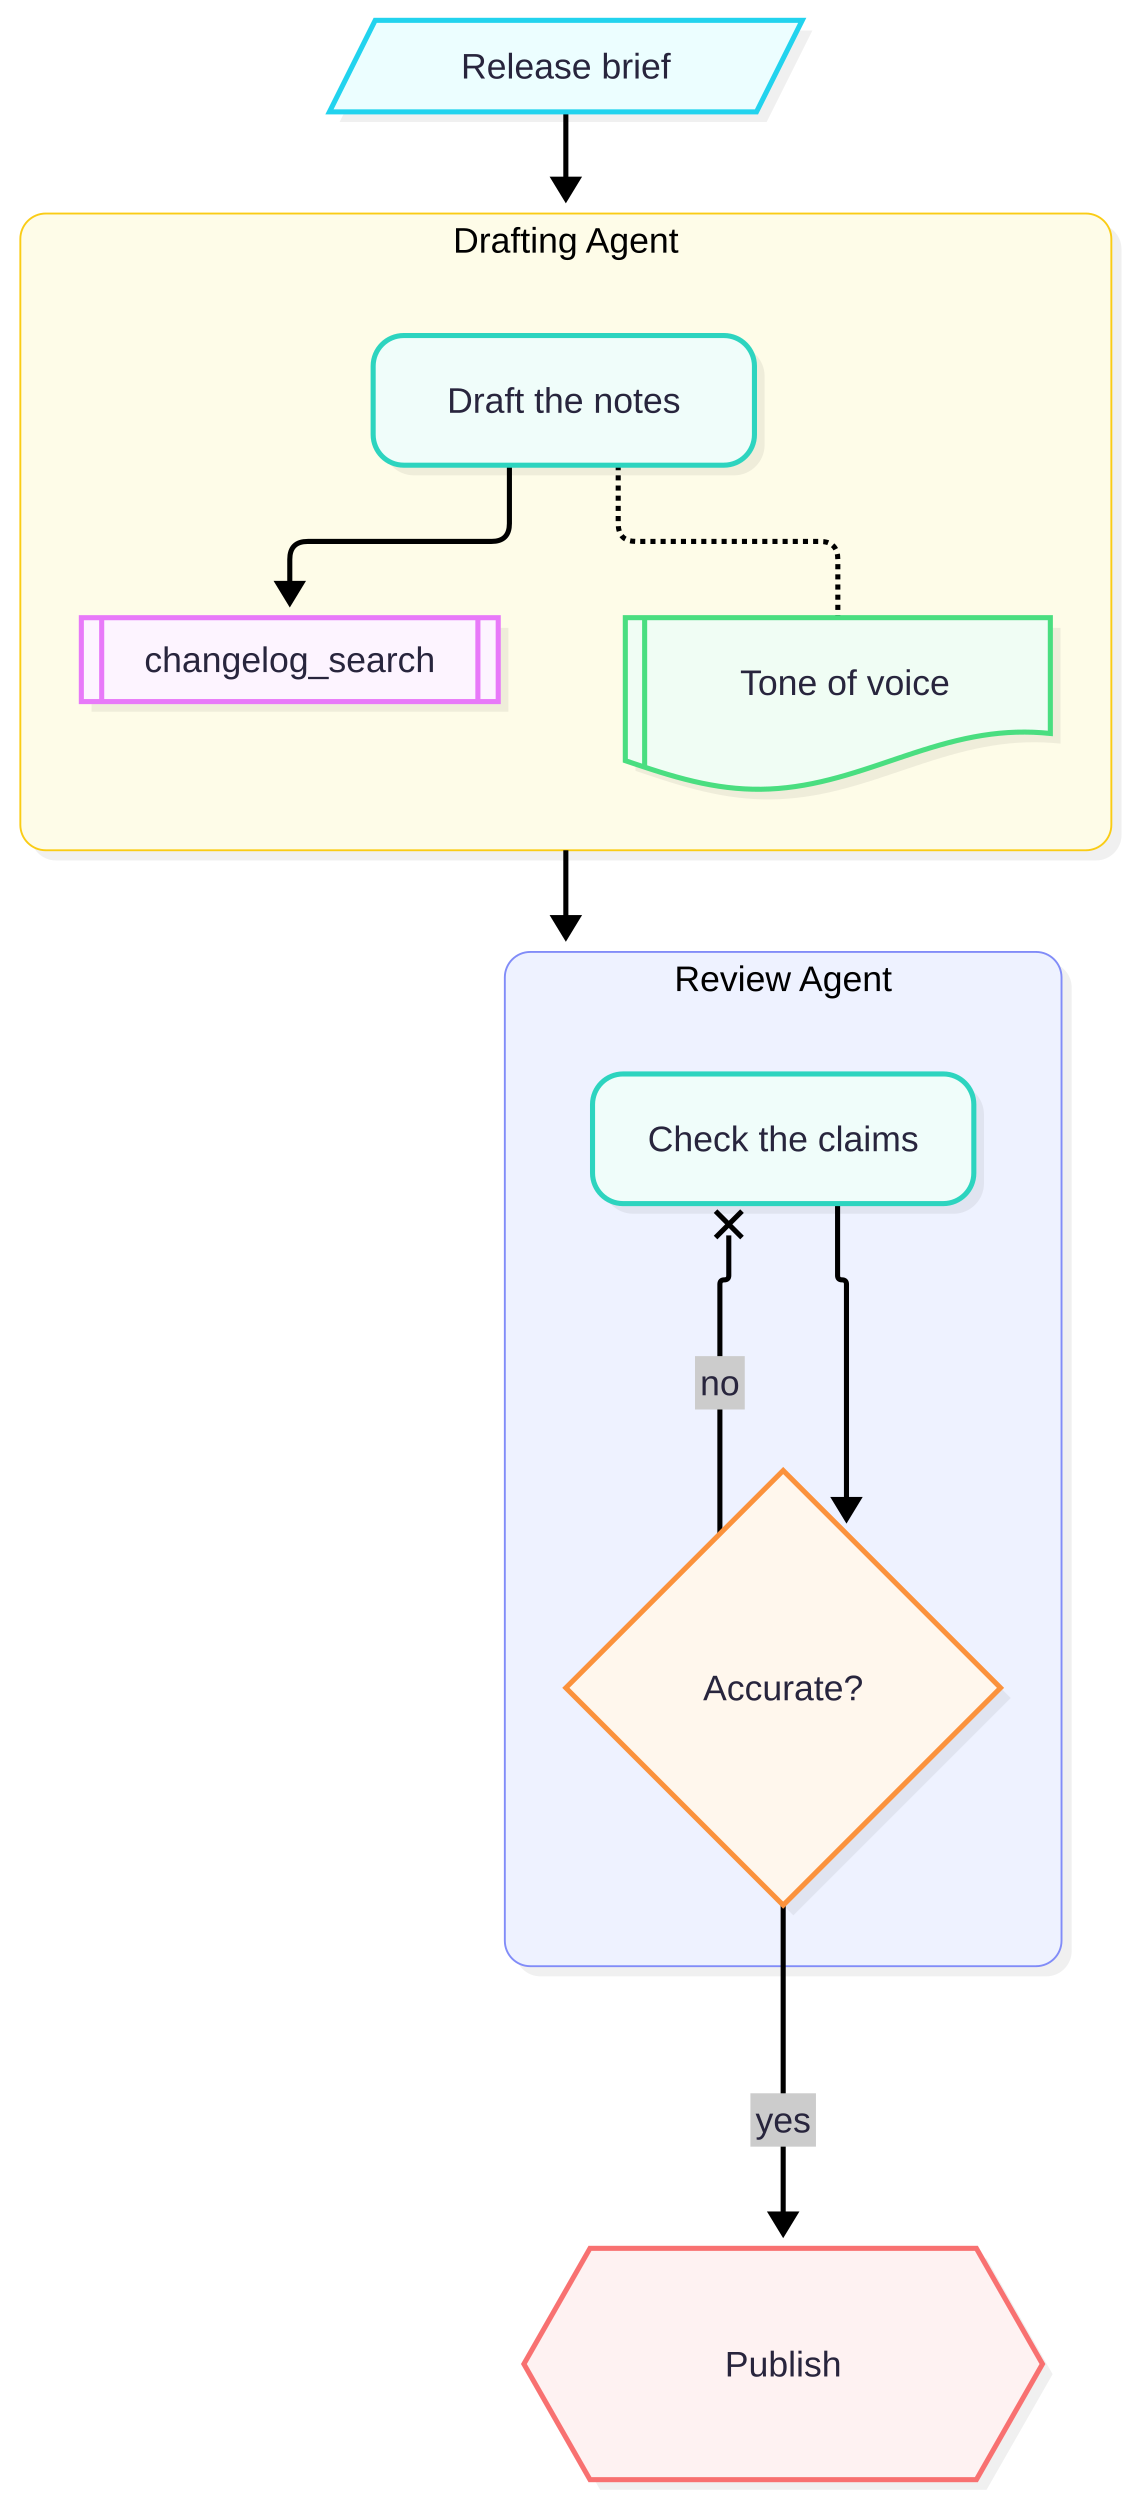
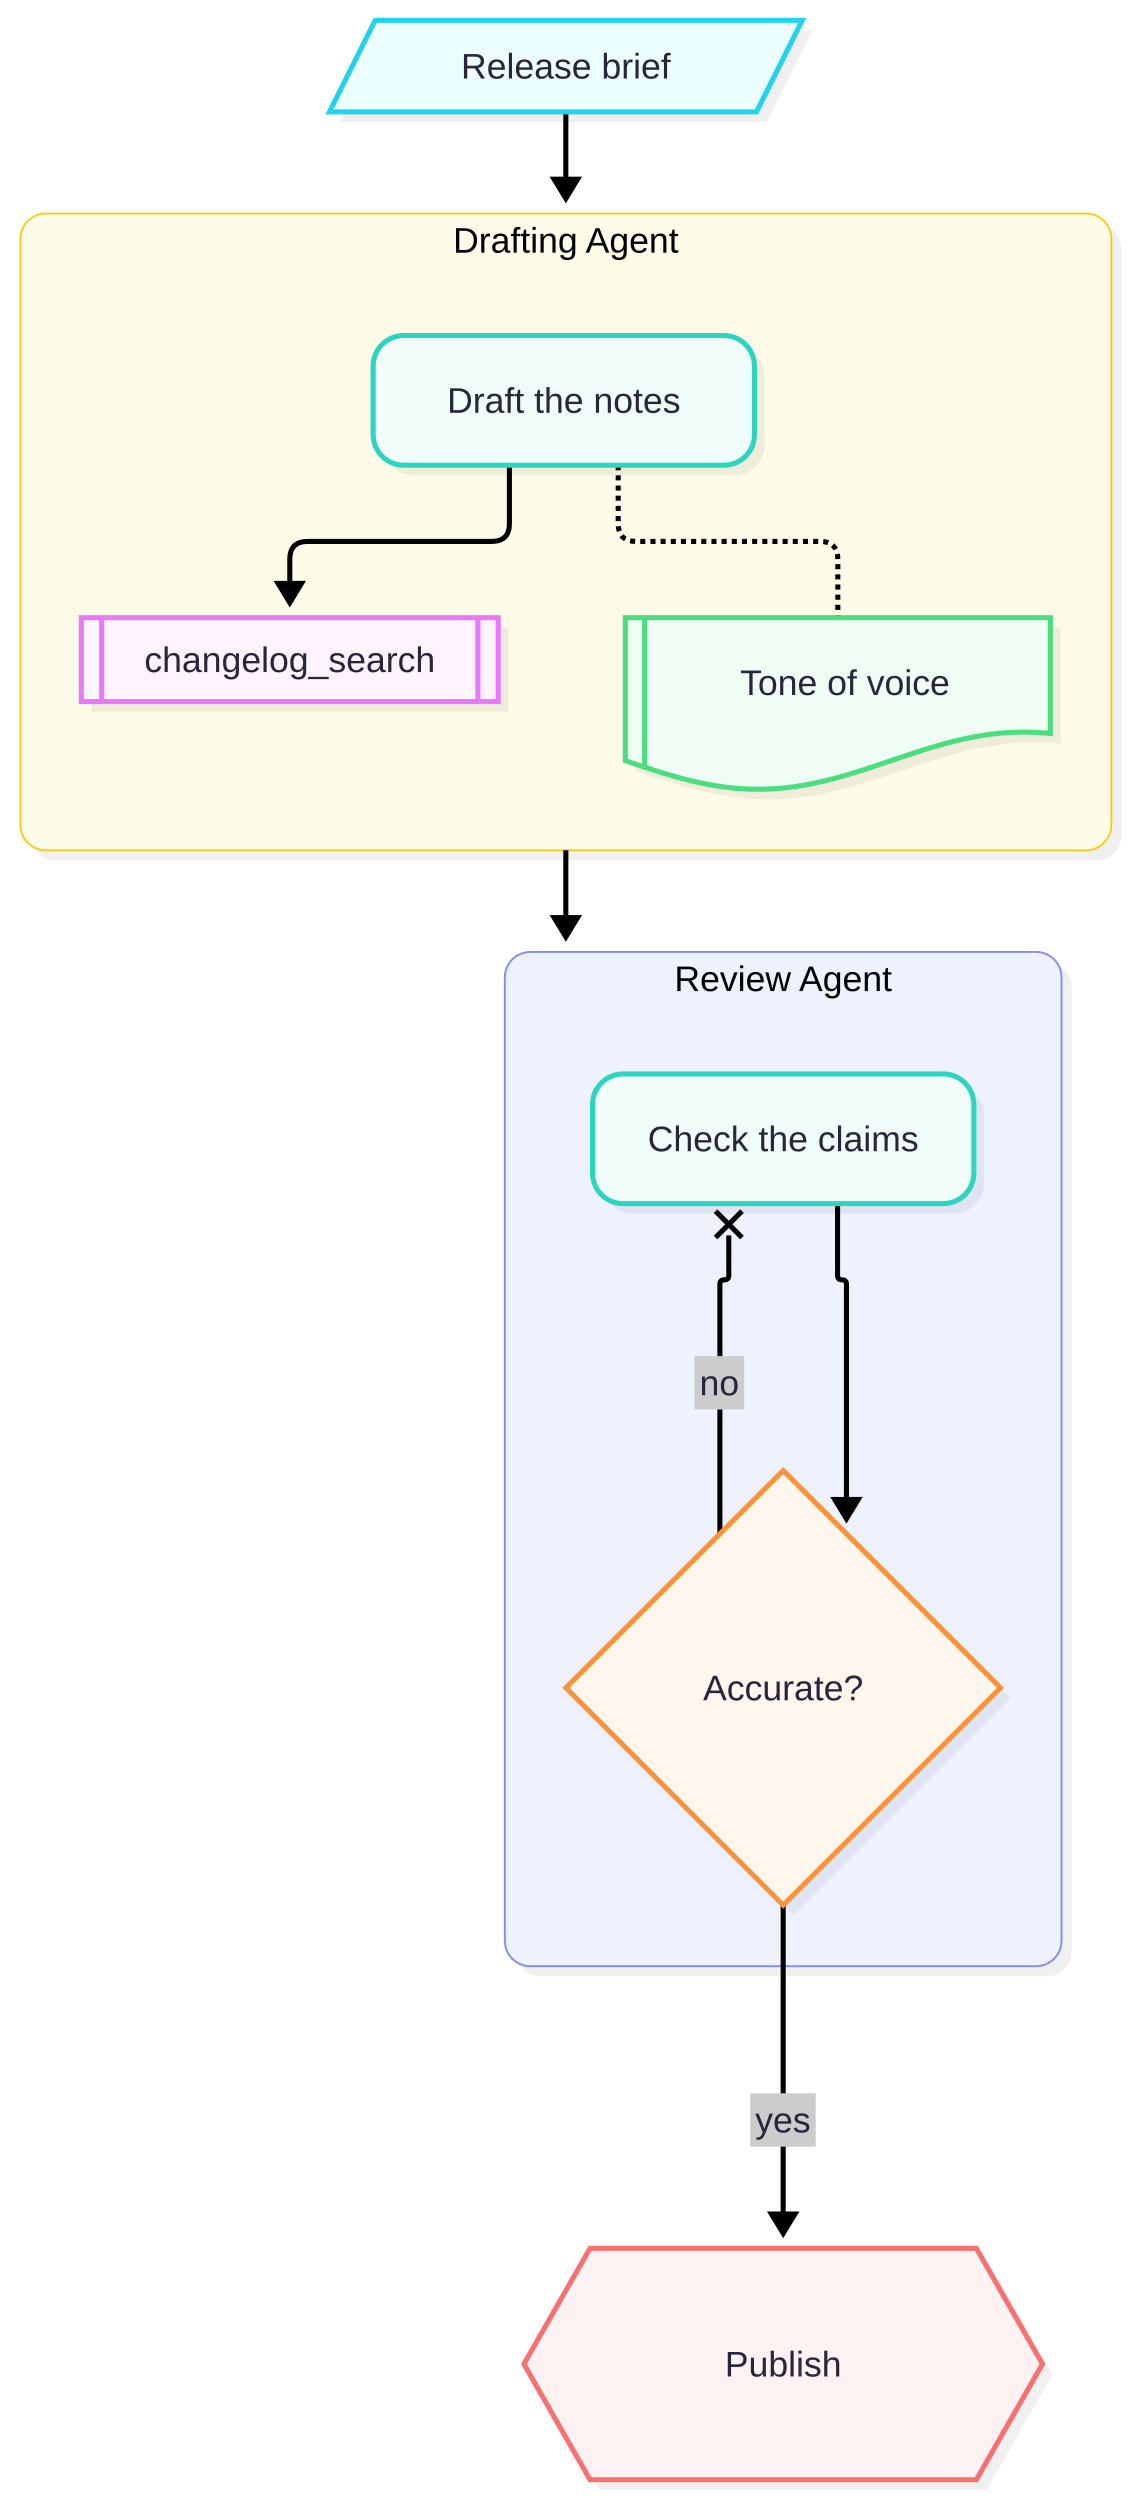
<svg xmlns="http://www.w3.org/2000/svg" id="my-svg" width="100%" class="agentflow" style="max-width: 445.2px; background-color: white;" viewBox="-8 -8 445.2 983.492" role="graphics-document document" aria-roledescription="agentflow">
  <style>#my-svg{font-family:"Recursive Variable", arial, sans-serif;font-size:16px;}#my-svg text{font-family:"Recursive Variable", arial, sans-serif;}</style>
  <g>
    <g class="clusters">
      <g id="cluster-writer" class="cluster">
        <rect class="drop-shadow" x="4" y="80" width="429.2" height="250.492" rx="10" ry="10" fill="#000000" stroke="none" opacity="0.06" />
        <rect x="0" y="76" width="429.2" height="250.492" rx="10" ry="10" fill="#FEFCE8" stroke="#FACC15" stroke-width="0.75" />
        <text class="cluster-label" x="214.6" y="91.4" text-anchor="middle" font-size="14" fill="#000000">Drafting Agent</text>
      </g>
      <g id="cluster-reviewer" class="cluster">
        <rect class="drop-shadow" x="194.6" y="370.492" width="219" height="399" rx="10" ry="10" fill="#000000" stroke="none" opacity="0.06" />
        <rect x="190.6" y="366.492" width="219" height="399" rx="10" ry="10" fill="#EEF2FF" stroke="#818CF8" stroke-width="0.75" />
        <text class="cluster-label" x="300.1" y="381.892" text-anchor="middle" font-size="14" fill="#000000">Review Agent</text>
      </g>
    </g>
    <g class="edgePaths">
      <g id="L-draft-lookup-0" class="edgePath">
        <path class="flowchart-link LS-draft LE-lookup" d="M192.4,175L192.4,197.929C192.4,202.643,190.043,205,185.329,205L113.071,205C108.357,205,106,207.357,106,212.071L106,227" fill="none" stroke="#000000" stroke-width="2" />
        <path class="marker" d="M112.391,220.5L106,231L99.609,220.5Z" fill="#000000" stroke="#000000" stroke-width="0" />
      </g>
      <g id="L-draft-guide-1" class="edgePath">
        <path class="flowchart-link LS-draft LE-guide" d="M235.2,175L235.2,197.929C235.2,202.643,237.557,205,242.271,205L314.529,205C319.243,205,321.6,207.357,321.6,212.071L321.6,235" fill="none" stroke="#000000" stroke-width="2" stroke-dasharray="2 2" />
      </g>
      <g id="L-check-ok-2" class="edgePath">
        <path class="flowchart-link LS-check LE-ok" d="M321.5,465.492L321.5,493.742C321.5,494.909,322.083,495.492,323.25,495.492L323.25,495.492C324.417,495.492,325,496.075,325,497.242L325,587.392" fill="none" stroke="#000000" stroke-width="2" />
        <path class="marker" d="M331.391,580.892L325,591.392L318.609,580.892Z" fill="#000000" stroke="#000000" stroke-width="0" />
      </g>
      <g id="L-brief-writer-3" class="edgePath">
        <path class="flowchart-link LS-brief LE-writer" d="M214.6,36L214.6,68" fill="none" stroke="#000000" stroke-width="2" />
        <path class="marker" d="M220.991,61.5L214.6,72L208.209,61.5Z" fill="#000000" stroke="#000000" stroke-width="0" />
      </g>
      <g id="L-writer-reviewer-4" class="edgePath">
        <path class="flowchart-link LS-writer LE-reviewer" d="M214.6,326.492L214.6,358.492" fill="none" stroke="#000000" stroke-width="2" />
        <path class="marker" d="M220.991,351.992L214.6,362.492L208.209,351.992Z" fill="#000000" stroke="#000000" stroke-width="0" />
      </g>
      <g id="L-ok-publish-5" class="edgePath">
        <path class="flowchart-link LS-ok LE-publish" d="M300.1,741.492L300.1,868.492" fill="none" stroke="#000000" stroke-width="2" />
        <path class="marker" d="M306.491,861.992L300.1,872.492L293.709,861.992Z" fill="#000000" stroke="#000000" stroke-width="0" />
      </g>
      <g id="L-ok-check-6" class="edgePath">
        <path class="flowchart-link LS-ok LE-check" d="M275.2,595.392L275.2,497.242C275.2,496.075,275.783,495.492,276.95,495.492L276.95,495.492C278.117,495.492,278.7,494.909,278.7,493.742L278.7,477.992" fill="none" stroke="#000000" stroke-width="2" />
        <path class="marker" d="M273.5,478.852L283.9,468.452M283.9,478.852L273.5,468.452" fill="none" stroke="#000000" stroke-width="2" />
      </g>
    </g>
    <g class="edgeLabels">
      <g class="edgeLabel">
-         <rect x="287.208" y="815.492" width="25.784" height="21" fill="#cccccc" stroke="none" />
-         <text x="300.1" y="830.892" text-anchor="middle" font-size="14" fill="#28253D">yes</text>
+         <rect x="287.1" y="815.492" width="25.784" height="21" fill="#cccccc" stroke="none" />
+         <text x="299.992" y="830.892" text-anchor="middle" font-size="14" fill="#28253D">yes</text>
      </g>
      <g class="edgeLabel">
-         <rect x="265.416" y="525.492" width="19.568" height="21" fill="#cccccc" stroke="none" />
-         <text x="275.2" y="540.892" text-anchor="middle" font-size="14" fill="#28253D">no</text>
+         <rect x="265.2" y="525.492" width="19.568" height="21" fill="#cccccc" stroke="none" />
+         <text x="274.984" y="540.892" text-anchor="middle" font-size="14" fill="#28253D">no</text>
      </g>
    </g>
    <g class="nodes">
      <g id="agentflow-brief-0" class="node default af-kind-input">
        <path class="drop-shadow" d="M143.6,4L311.6,4L293.6,40L125.6,40Z" fill="#000000" stroke="none" opacity="0.06" />
        <path class="label-container" d="M139.6,0L307.6,0L289.6,36L121.6,36Z" fill="#ECFEFF" stroke="#22D3EE" stroke-width="2" />
        <text class="nodeLabel" x="214.6" y="22.9" text-anchor="middle" font-size="14" fill="#28253D">Release brief</text>
      </g>
      <g id="agentflow-draft-1" class="node default af-kind-task">
        <rect class="drop-shadow" x="142.8" y="128" width="150" height="51" rx="12" ry="12" fill="#000000" stroke="none" opacity="0.06" />
        <rect class="basic label-container" x="138.8" y="124" width="150" height="51" rx="12" ry="12" fill="#F0FDFA" stroke="#2DD4BF" stroke-width="2" />
        <text class="nodeLabel" x="213.8" y="154.4" text-anchor="middle" font-size="14" fill="#28253D">Draft the notes</text>
      </g>
      <g id="agentflow-lookup-2" class="node default af-kind-tool">
        <rect class="drop-shadow" x="28" y="239" width="164" height="33" fill="#000000" stroke="none" opacity="0.06" />
        <rect class="basic label-container" x="24" y="235" width="164" height="33" fill="#FDF4FF" stroke="#E879F9" stroke-width="2" />
        <path d="M32,235L32,268" fill="none" stroke="#E879F9" stroke-width="2" />
        <path d="M180,235L180,268" fill="none" stroke="#E879F9" stroke-width="2" />
        <text class="nodeLabel" x="106" y="256.4" text-anchor="middle" font-size="14" fill="#28253D">changelog_search</text>
      </g>
      <g id="agentflow-guide-3" class="node default af-kind-refdoc">
        <path class="drop-shadow" d="M242,238.996L242,295.246L242,295.246L245.344,296.375L248.688,297.493L252.032,298.588L255.376,299.649L258.72,300.666L262.064,301.628L265.408,302.525L268.752,303.349L272.096,304.092L275.44,304.745L278.784,305.302L282.128,305.757L285.472,306.107L288.816,306.346L292.16,306.474L295.504,306.488L298.848,306.389L302.192,306.177L305.536,305.855L308.88,305.425L312.224,304.893L315.568,304.264L318.912,303.543L322.256,302.739L325.6,301.859L328.944,300.912L332.288,299.908L335.632,298.857L338.976,297.769L342.32,296.656L345.664,295.529L349.008,294.399L352.352,293.277L355.696,292.175L359.04,291.105L362.384,290.076L365.728,289.099L369.072,288.184L372.416,287.341L375.76,286.578L379.104,285.902L382.448,285.32L385.792,284.839L389.136,284.463L392.48,284.195L395.824,284.04L399.168,283.997L402.512,284.068L405.856,284.252L409.2,284.547L409.2,238.996L242,238.996L249.6,238.996L249.6,298.059L249.6,238.996Z" fill="#000000" stroke="none" opacity="0.06" />
        <path class="label-container" d="M238,234.996L238,291.246L238,291.246L241.344,292.375L244.688,293.493L248.032,294.588L251.376,295.649L254.72,296.666L258.064,297.628L261.408,298.525L264.752,299.349L268.096,300.092L271.44,300.745L274.784,301.302L278.128,301.757L281.472,302.107L284.816,302.346L288.16,302.474L291.504,302.488L294.848,302.389L298.192,302.177L301.536,301.855L304.88,301.425L308.224,300.893L311.568,300.264L314.912,299.543L318.256,298.739L321.6,297.859L324.944,296.912L328.288,295.908L331.632,294.857L334.976,293.769L338.32,292.656L341.664,291.529L345.008,290.399L348.352,289.277L351.696,288.175L355.04,287.105L358.384,286.076L361.728,285.099L365.072,284.184L368.416,283.341L371.76,282.578L375.104,281.902L378.448,281.32L381.792,280.839L385.136,280.463L388.48,280.195L391.824,280.04L395.168,279.997L398.512,280.068L401.856,280.252L405.2,280.547L405.2,234.996L238,234.996L245.6,234.996L245.6,294.059L245.6,234.996Z" fill="#F0FDF4" stroke="#4ADE80" stroke-width="2" />
        <text class="nodeLabel" x="324.4" y="265.396" text-anchor="middle" font-size="14" fill="#28253D">Tone of voice</text>
      </g>
      <g id="agentflow-check-4" class="node default af-kind-task">
        <rect class="drop-shadow" x="229.1" y="418.492" width="150" height="51" rx="12" ry="12" fill="#000000" stroke="none" opacity="0.06" />
        <rect class="basic label-container" x="225.1" y="414.492" width="150" height="51" rx="12" ry="12" fill="#F0FDFA" stroke="#2DD4BF" stroke-width="2" />
        <text class="nodeLabel" x="300.1" y="444.892" text-anchor="middle" font-size="14" fill="#28253D">Check the claims</text>
      </g>
      <g id="agentflow-ok-5" class="node default af-kind-decision">
        <path class="drop-shadow" d="M304.1,574.492L389.6,659.992L304.1,745.492L218.6,659.992Z" fill="#000000" stroke="none" opacity="0.06" />
        <path class="label-container" d="M300.1,570.492L385.6,655.992L300.1,741.492L214.6,655.992Z" fill="#FFF7ED" stroke="#FB923C" stroke-width="2" />
        <text class="nodeLabel" x="300.1" y="660.892" text-anchor="middle" font-size="14" fill="#28253D">Accurate?</text>
      </g>
      <g id="agentflow-publish-6" class="node default af-kind-action">
        <path class="drop-shadow" d="M228.1,880.492L380.1,880.492L406.1,925.992L380.1,971.492L228.1,971.492L202.1,925.992Z" fill="#000000" stroke="none" opacity="0.06" />
        <path class="label-container" d="M224.1,876.492L376.1,876.492L402.1,921.992L376.1,967.492L224.1,967.492L198.1,921.992Z" fill="#FEF2F2" stroke="#F87171" stroke-width="2" />
        <text class="nodeLabel" x="300.1" y="926.892" text-anchor="middle" font-size="14" fill="#28253D">Publish</text>
      </g>
    </g>
  </g>
</svg>
